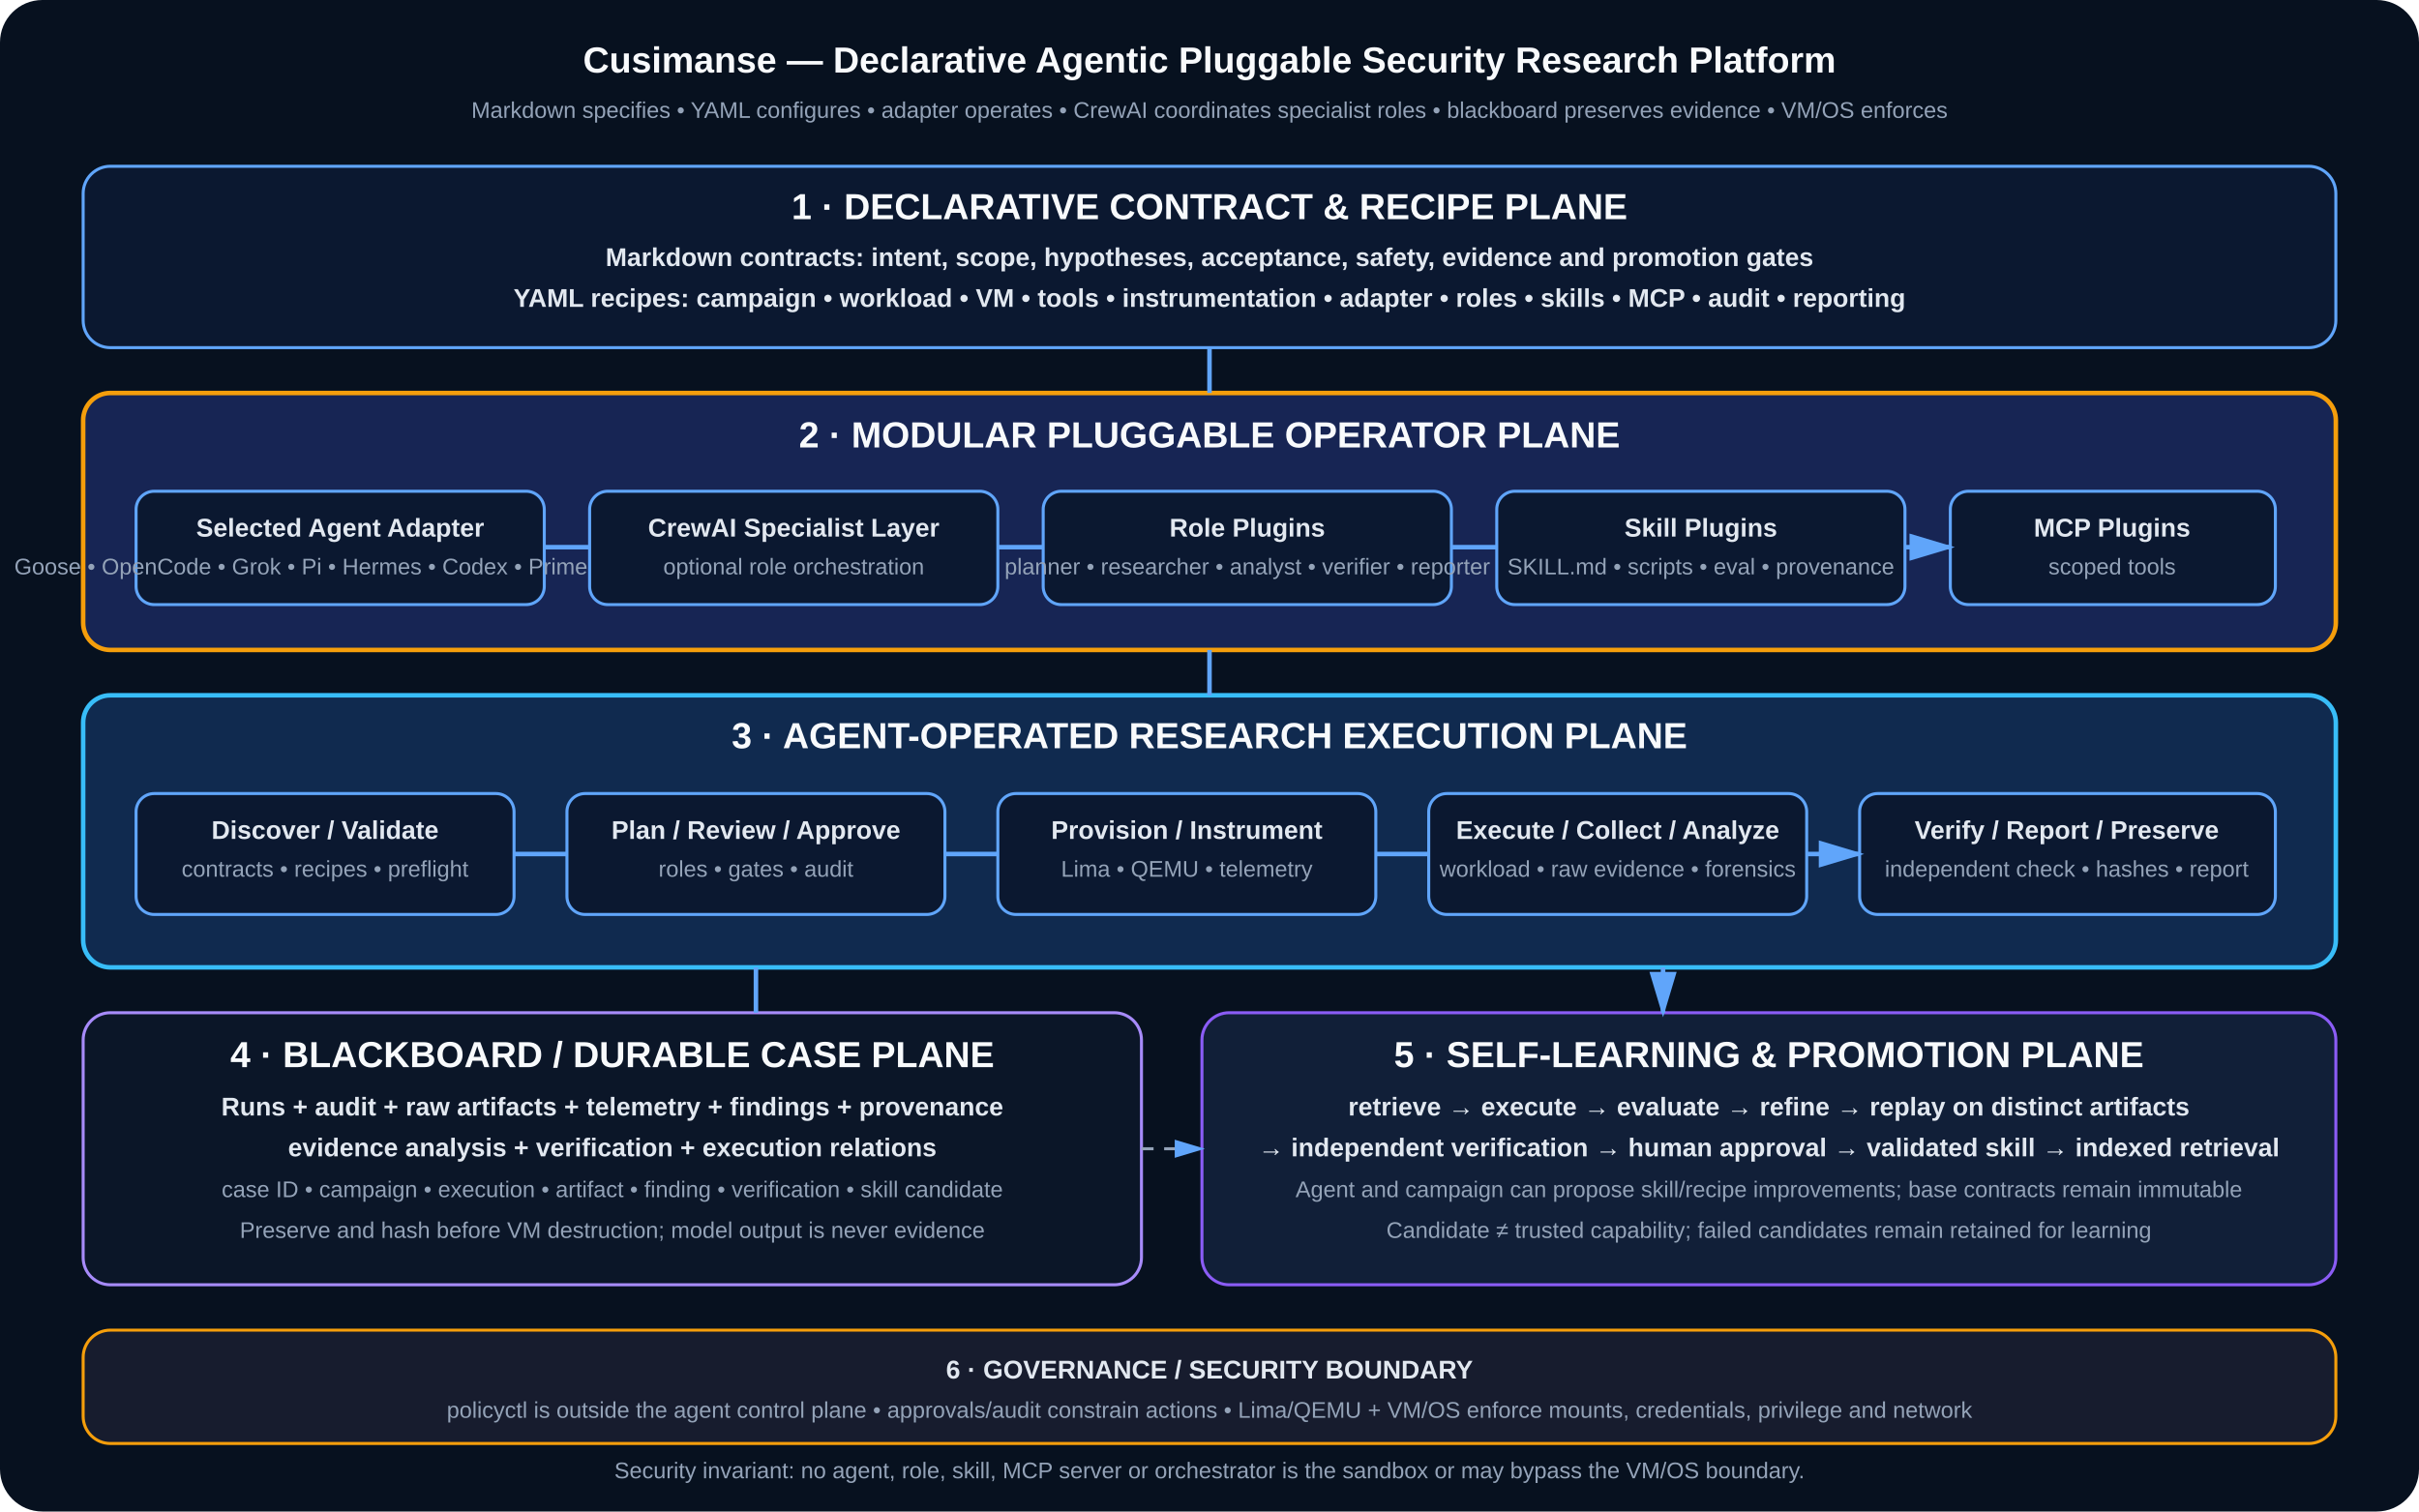
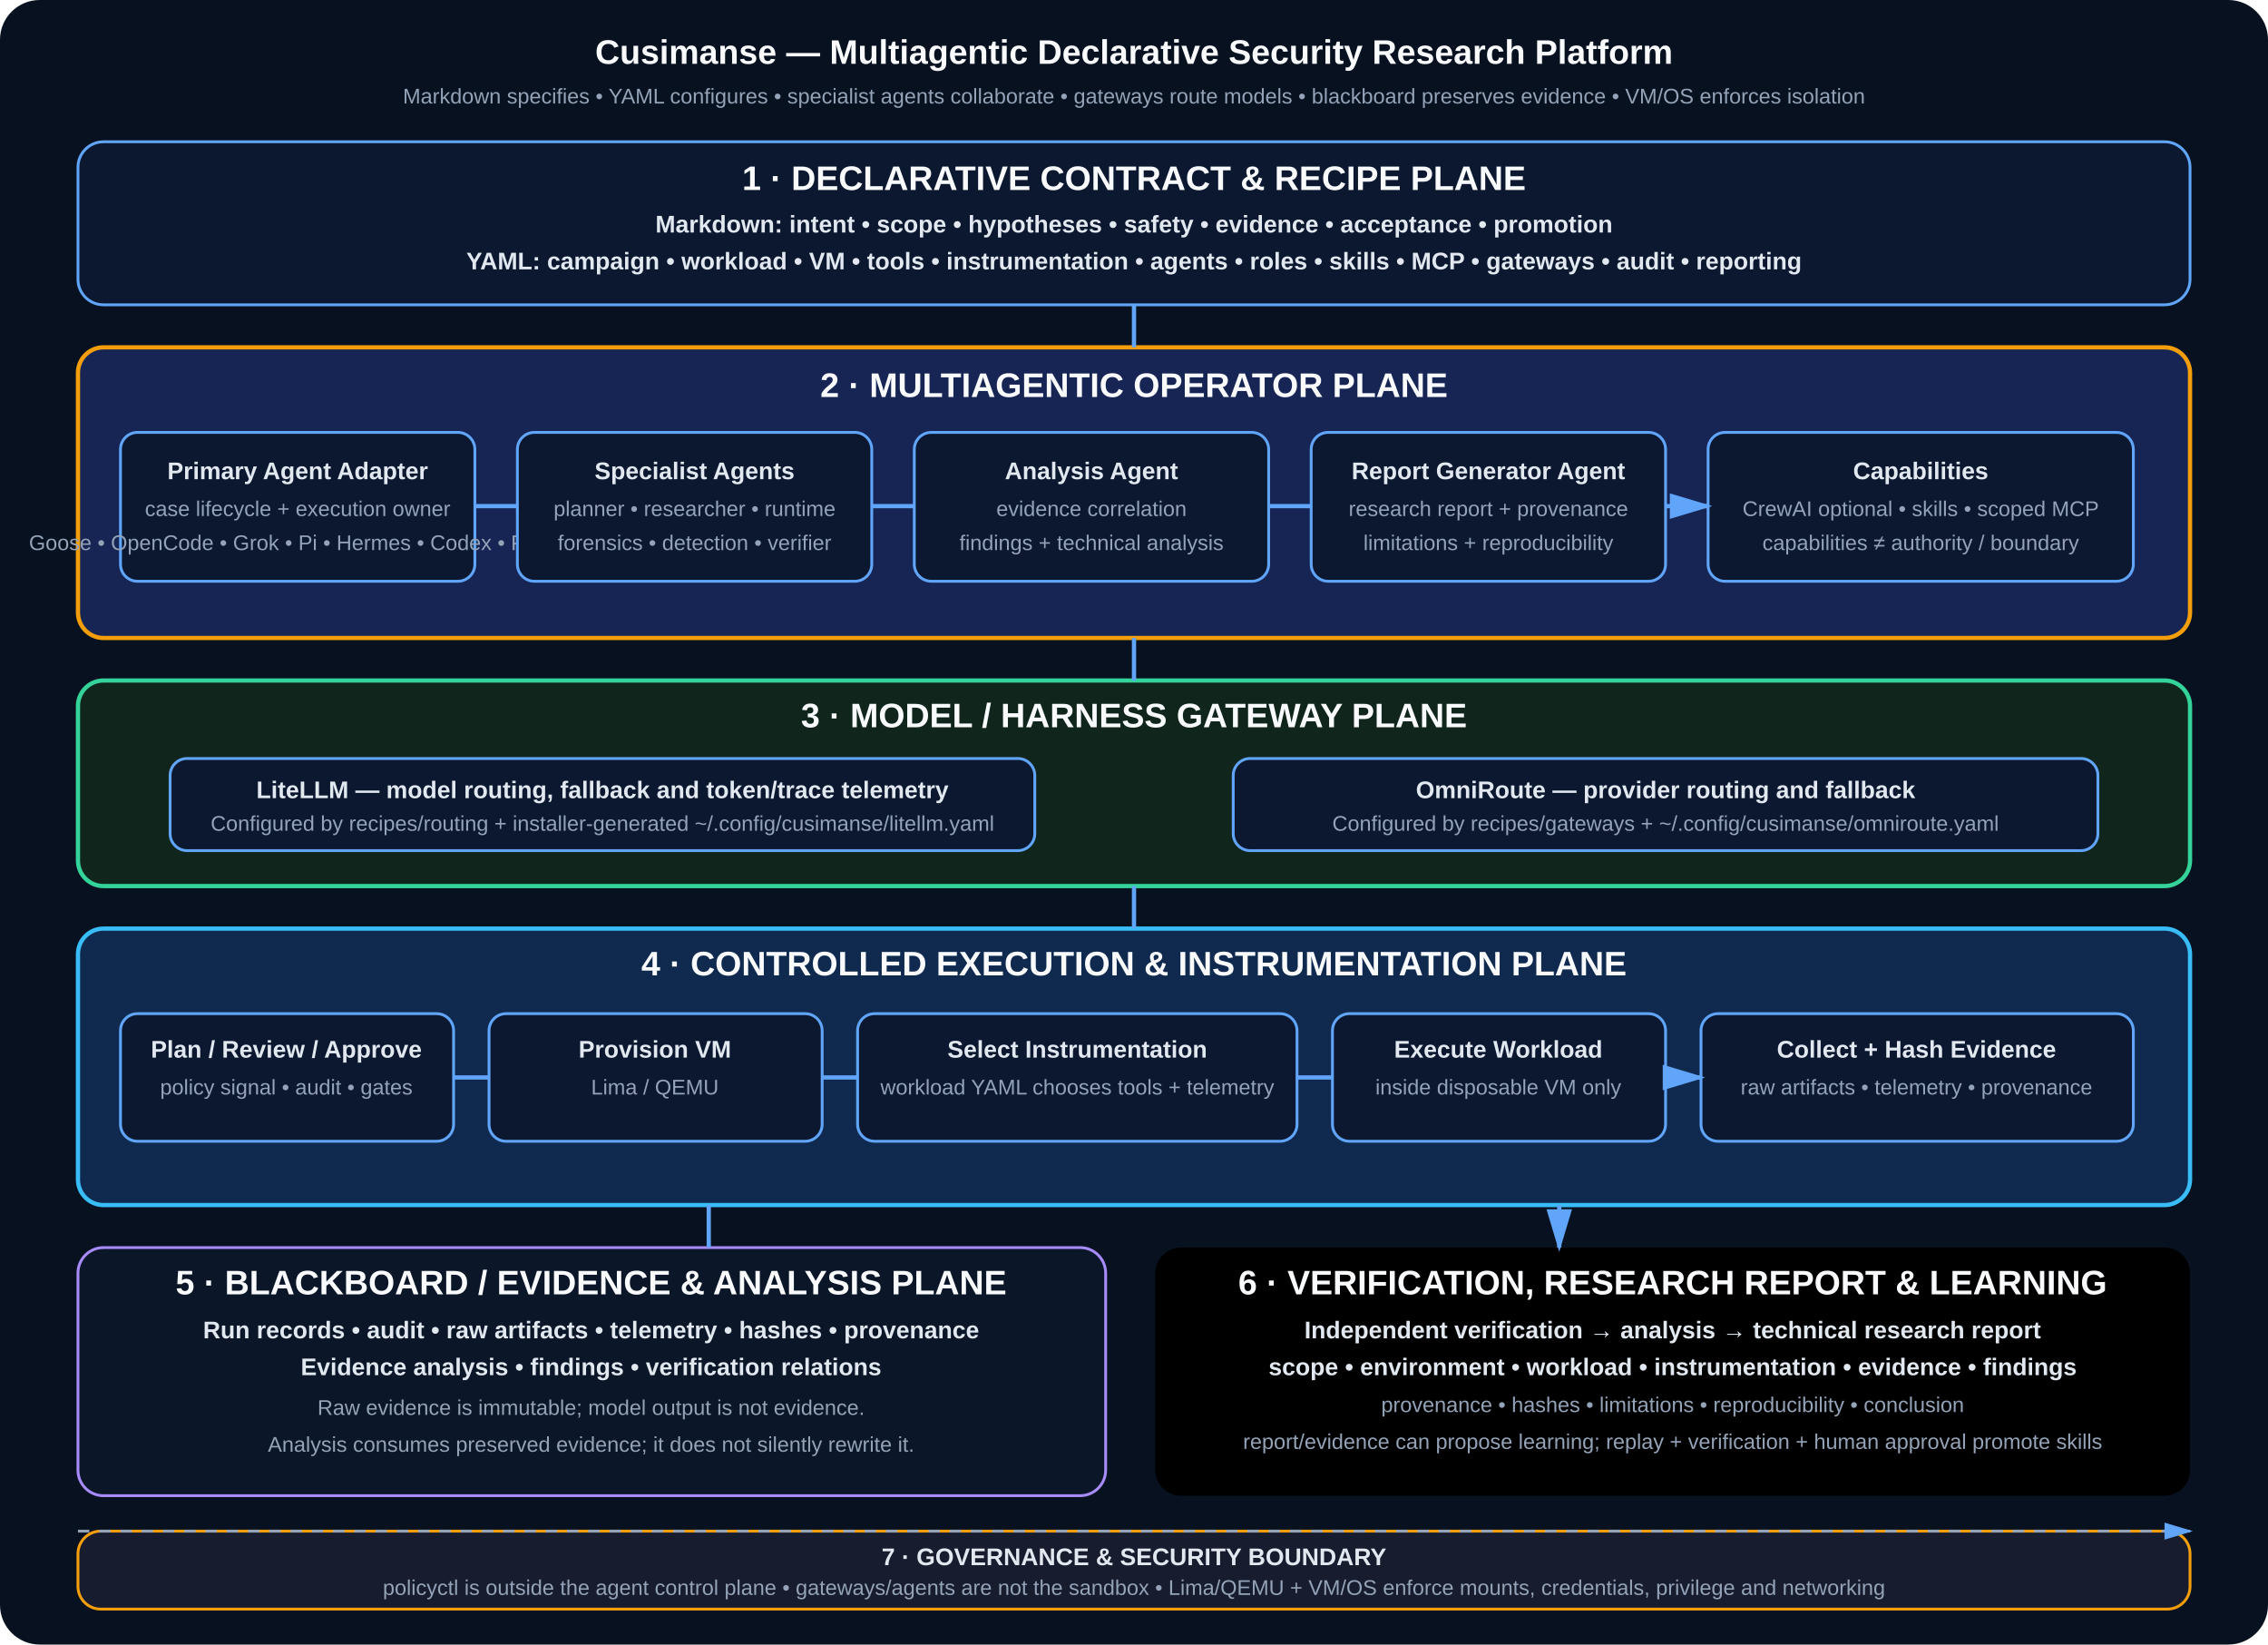
- <svg xmlns="http://www.w3.org/2000/svg" width="1600" height="1000" viewBox="0 0 1600 1000" role="img" aria-labelledby="title desc">
+ <svg xmlns="http://www.w3.org/2000/svg" width="1600" height="1160" viewBox="0 0 1600 1160" role="img" aria-labelledby="title desc">
  <defs>
-     <style>.h{font:700 24px Arial,sans-serif;fill:#f8fafc}.t{font:600 17px Arial,sans-serif;fill:#e2e8f0}.s{font:15px Arial,sans-serif;fill:#94a3b8}.box{fill:#0b1830;stroke:#60a5fa;stroke-width:2}.plane{fill:#111f38;stroke:#8b5cf6;stroke-width:2}.plug{fill:#172554;stroke:#f59e0b;stroke-width:3}.exec{fill:#102a4f;stroke:#38bdf8;stroke-width:3}.data{fill:#0b1628;stroke:#a78bfa;stroke-width:2}.gov{fill:#171c2e;stroke:#f59e0b;stroke-width:2}.line{fill:none;stroke:#60a5fa;stroke-width:3;marker-end:url(#arrow)}.dash{fill:none;stroke:#94a3b8;stroke-width:2;stroke-dasharray:8 7;marker-end:url(#arrow)}</style>
+     <style>.h{font:700 24px Arial,sans-serif;fill:#f8fafc}.t{font:600 17px Arial,sans-serif;fill:#e2e8f0}.s{font:15px Arial,sans-serif;fill:#94a3b8}.box{fill:#0b1830;stroke:#60a5fa;stroke-width:2}.agent{fill:#172554;stroke:#f59e0b;stroke-width:3}.gateway{fill:#10251c;stroke:#34d399;stroke-width:3}.exec{fill:#102a4f;stroke:#38bdf8;stroke-width:3}.data{fill:#0b1628;stroke:#a78bfa;stroke-width:2}.gov{fill:#171c2e;stroke:#f59e0b;stroke-width:2}.line{fill:none;stroke:#60a5fa;stroke-width:3;marker-end:url(#arrow)}.dash{fill:none;stroke:#94a3b8;stroke-width:2;stroke-dasharray:8 7;marker-end:url(#arrow)}</style>
    <marker id="arrow" markerWidth="10" markerHeight="10" refX="9" refY="3" orient="auto">
      <path d="M0,0 L10,3 L0,6 Z" fill="#60a5fa" />
    </marker>
  </defs>
-   <rect width="1600" height="1000" rx="28" fill="#07111f" />
-   <text x="800" y="48" text-anchor="middle" class="h" font-size="34">Cusimanse — Declarative Agentic Pluggable Security Research Platform</text>
-   <text x="800" y="78" text-anchor="middle" class="s">Markdown specifies • YAML configures • adapter operates • CrewAI coordinates specialist roles • blackboard preserves evidence • VM/OS enforces</text>
-   <rect x="55" y="110" width="1490" height="120" rx="18" class="box" />
-   <text x="800" y="145" text-anchor="middle" class="h">1 · DECLARATIVE CONTRACT &amp; RECIPE PLANE</text>
-   <text x="800" y="176" text-anchor="middle" class="t">Markdown contracts: intent, scope, hypotheses, acceptance, safety, evidence and promotion gates</text>
-   <text x="800" y="203" text-anchor="middle" class="t">YAML recipes: campaign • workload • VM • tools • instrumentation • adapter • roles • skills • MCP • audit • reporting</text>
-   <rect x="55" y="260" width="1490" height="170" rx="18" class="plug" />
-   <text x="800" y="296" text-anchor="middle" class="h">2 · MODULAR PLUGGABLE OPERATOR PLANE</text>
-   <rect x="90" y="325" width="270" height="75" rx="12" class="box" />
-   <text x="225" y="355" text-anchor="middle" class="t">Selected Agent Adapter</text>
-   <text x="225" y="380" text-anchor="middle" class="s">Goose • OpenCode • Grok • Pi • Hermes • Codex • Prime • future</text>
-   <rect x="390" y="325" width="270" height="75" rx="12" class="box" />
-   <text x="525" y="355" text-anchor="middle" class="t">CrewAI Specialist Layer</text>
-   <text x="525" y="380" text-anchor="middle" class="s">optional role orchestration</text>
-   <rect x="690" y="325" width="270" height="75" rx="12" class="box" />
-   <text x="825" y="355" text-anchor="middle" class="t">Role Plugins</text>
-   <text x="825" y="380" text-anchor="middle" class="s">planner • researcher • analyst • verifier • reporter</text>
-   <rect x="990" y="325" width="270" height="75" rx="12" class="box" />
-   <text x="1125" y="355" text-anchor="middle" class="t">Skill Plugins</text>
-   <text x="1125" y="380" text-anchor="middle" class="s">SKILL.md • scripts • eval • provenance</text>
-   <rect x="1290" y="325" width="215" height="75" rx="12" class="box" />
-   <text x="1397" y="355" text-anchor="middle" class="t">MCP Plugins</text>
-   <text x="1397" y="380" text-anchor="middle" class="s">scoped tools</text>
-   <path d="M360 362H390 M660 362H690 M960 362H990 M1260 362H1290" class="line" />
-   <rect x="55" y="460" width="1490" height="180" rx="18" class="exec" />
-   <text x="800" y="495" text-anchor="middle" class="h">3 · AGENT-OPERATED RESEARCH EXECUTION PLANE</text>
-   <rect x="90" y="525" width="250" height="80" rx="12" class="box" />
-   <text x="215" y="555" text-anchor="middle" class="t">Discover / Validate</text>
-   <text x="215" y="580" text-anchor="middle" class="s">contracts • recipes • preflight</text>
-   <rect x="375" y="525" width="250" height="80" rx="12" class="box" />
-   <text x="500" y="555" text-anchor="middle" class="t">Plan / Review / Approve</text>
-   <text x="500" y="580" text-anchor="middle" class="s">roles • gates • audit</text>
-   <rect x="660" y="525" width="250" height="80" rx="12" class="box" />
-   <text x="785" y="555" text-anchor="middle" class="t">Provision / Instrument</text>
-   <text x="785" y="580" text-anchor="middle" class="s">Lima • QEMU • telemetry</text>
-   <rect x="945" y="525" width="250" height="80" rx="12" class="box" />
-   <text x="1070" y="555" text-anchor="middle" class="t">Execute / Collect / Analyze</text>
-   <text x="1070" y="580" text-anchor="middle" class="s">workload • raw evidence • forensics</text>
-   <rect x="1230" y="525" width="275" height="80" rx="12" class="box" />
-   <text x="1367" y="555" text-anchor="middle" class="t">Verify / Report / Preserve</text>
-   <text x="1367" y="580" text-anchor="middle" class="s">independent check • hashes • report</text>
-   <path d="M340 565H375 M625 565H660 M910 565H945 M1195 565H1230" class="line" />
-   <rect x="55" y="670" width="700" height="180" rx="18" class="data" />
-   <text x="405" y="706" text-anchor="middle" class="h">4 · BLACKBOARD / DURABLE CASE PLANE</text>
-   <text x="405" y="738" text-anchor="middle" class="t">Runs + audit + raw artifacts + telemetry + findings + provenance</text>
-   <text x="405" y="765" text-anchor="middle" class="t">evidence analysis + verification + execution relations</text>
-   <text x="405" y="792" text-anchor="middle" class="s">case ID • campaign • execution • artifact • finding • verification • skill candidate</text>
-   <text x="405" y="819" text-anchor="middle" class="s">Preserve and hash before VM destruction; model output is never evidence</text>
-   <rect x="795" y="670" width="750" height="180" rx="18" class="plane" />
-   <text x="1170" y="706" text-anchor="middle" class="h">5 · SELF-LEARNING &amp; PROMOTION PLANE</text>
-   <text x="1170" y="738" text-anchor="middle" class="t">retrieve → execute → evaluate → refine → replay on distinct artifacts</text>
-   <text x="1170" y="765" text-anchor="middle" class="t">→ independent verification → human approval → validated skill → indexed retrieval</text>
-   <text x="1170" y="792" text-anchor="middle" class="s">Agent and campaign can propose skill/recipe improvements; base contracts remain immutable</text>
-   <text x="1170" y="819" text-anchor="middle" class="s">Candidate ≠ trusted capability; failed candidates remain retained for learning</text>
-   <path d="M755 760H795" class="dash" />
-   <rect x="55" y="880" width="1490" height="75" rx="18" class="gov" />
-   <text x="800" y="912" text-anchor="middle" class="t">6 · GOVERNANCE / SECURITY BOUNDARY</text>
-   <text x="800" y="938" text-anchor="middle" class="s">policyctl is outside the agent control plane • approvals/audit constrain actions • Lima/QEMU + VM/OS enforce mounts, credentials, privilege and network</text>
-   <text x="800" y="978" text-anchor="middle" class="s">Security invariant: no agent, role, skill, MCP server or orchestrator is the sandbox or may bypass the VM/OS boundary.</text>
-   <path d="M800 230V260 M800 430V460 M500 640V670 M1100 640V670" class="line" />
+   <rect width="1600" height="1160" rx="28" fill="#07111f" />
+   <text x="800" y="45" text-anchor="middle" class="h" font-size="34">Cusimanse — Multiagentic Declarative Security Research Platform</text>
+   <text x="800" y="73" text-anchor="middle" class="s">Markdown specifies • YAML configures • specialist agents collaborate • gateways route models • blackboard preserves evidence • VM/OS enforces isolation</text>
+   <rect x="55" y="100" width="1490" height="115" rx="18" class="box" />
+   <text x="800" y="134" text-anchor="middle" class="h">1 · DECLARATIVE CONTRACT &amp; RECIPE PLANE</text>
+   <text x="800" y="164" text-anchor="middle" class="t">Markdown: intent • scope • hypotheses • safety • evidence • acceptance • promotion</text>
+   <text x="800" y="190" text-anchor="middle" class="t">YAML: campaign • workload • VM • tools • instrumentation • agents • roles • skills • MCP • gateways • audit • reporting</text>
+   <rect x="55" y="245" width="1490" height="205" rx="18" class="agent" />
+   <text x="800" y="280" text-anchor="middle" class="h">2 · MULTIAGENTIC OPERATOR PLANE</text>
+   <rect x="85" y="305" width="250" height="105" rx="12" class="box" />
+   <text x="210" y="338" text-anchor="middle" class="t">Primary Agent Adapter</text>
+   <text x="210" y="364" text-anchor="middle" class="s">case lifecycle + execution owner</text>
+   <text x="210" y="388" text-anchor="middle" class="s">Goose • OpenCode • Grok • Pi • Hermes • Codex • Prime</text>
+   <rect x="365" y="305" width="250" height="105" rx="12" class="box" />
+   <text x="490" y="338" text-anchor="middle" class="t">Specialist Agents</text>
+   <text x="490" y="364" text-anchor="middle" class="s">planner • researcher • runtime</text>
+   <text x="490" y="388" text-anchor="middle" class="s">forensics • detection • verifier</text>
+   <rect x="645" y="305" width="250" height="105" rx="12" class="box" />
+   <text x="770" y="338" text-anchor="middle" class="t">Analysis Agent</text>
+   <text x="770" y="364" text-anchor="middle" class="s">evidence correlation</text>
+   <text x="770" y="388" text-anchor="middle" class="s">findings + technical analysis</text>
+   <rect x="925" y="305" width="250" height="105" rx="12" class="box" />
+   <text x="1050" y="338" text-anchor="middle" class="t">Report Generator Agent</text>
+   <text x="1050" y="364" text-anchor="middle" class="s">research report + provenance</text>
+   <text x="1050" y="388" text-anchor="middle" class="s">limitations + reproducibility</text>
+   <rect x="1205" y="305" width="300" height="105" rx="12" class="box" />
+   <text x="1355" y="338" text-anchor="middle" class="t">Capabilities</text>
+   <text x="1355" y="364" text-anchor="middle" class="s">CrewAI optional • skills • scoped MCP</text>
+   <text x="1355" y="388" text-anchor="middle" class="s">capabilities ≠ authority / boundary</text>
+   <path d="M335 357H365 M615 357H645 M895 357H925 M1175 357H1205" class="line" />
+   <rect x="55" y="480" width="1490" height="145" rx="18" class="gateway" />
+   <text x="800" y="513" text-anchor="middle" class="h">3 · MODEL / HARNESS GATEWAY PLANE</text>
+   <rect x="120" y="535" width="610" height="65" rx="12" class="box" />
+   <text x="425" y="563" text-anchor="middle" class="t">LiteLLM — model routing, fallback and token/trace telemetry</text>
+   <text x="425" y="586" text-anchor="middle" class="s">Configured by recipes/routing + installer-generated ~/.config/cusimanse/litellm.yaml</text>
+   <rect x="870" y="535" width="610" height="65" rx="12" class="box" />
+   <text x="1175" y="563" text-anchor="middle" class="t">OmniRoute — provider routing and fallback</text>
+   <text x="1175" y="586" text-anchor="middle" class="s">Configured by recipes/gateways + ~/.config/cusimanse/omniroute.yaml</text>
+   <rect x="55" y="655" width="1490" height="195" rx="18" class="exec" />
+   <text x="800" y="688" text-anchor="middle" class="h">4 · CONTROLLED EXECUTION &amp; INSTRUMENTATION PLANE</text>
+   <rect x="85" y="715" width="235" height="90" rx="12" class="box" />
+   <text x="202" y="746" text-anchor="middle" class="t">Plan / Review / Approve</text>
+   <text x="202" y="772" text-anchor="middle" class="s">policy signal • audit • gates</text>
+   <rect x="345" y="715" width="235" height="90" rx="12" class="box" />
+   <text x="462" y="746" text-anchor="middle" class="t">Provision VM</text>
+   <text x="462" y="772" text-anchor="middle" class="s">Lima / QEMU</text>
+   <rect x="605" y="715" width="310" height="90" rx="12" class="box" />
+   <text x="760" y="746" text-anchor="middle" class="t">Select Instrumentation</text>
+   <text x="760" y="772" text-anchor="middle" class="s">workload YAML chooses tools + telemetry</text>
+   <rect x="940" y="715" width="235" height="90" rx="12" class="box" />
+   <text x="1057" y="746" text-anchor="middle" class="t">Execute Workload</text>
+   <text x="1057" y="772" text-anchor="middle" class="s">inside disposable VM only</text>
+   <rect x="1200" y="715" width="305" height="90" rx="12" class="box" />
+   <text x="1352" y="746" text-anchor="middle" class="t">Collect + Hash Evidence</text>
+   <text x="1352" y="772" text-anchor="middle" class="s">raw artifacts • telemetry • provenance</text>
+   <path d="M320 760H345 M580 760H605 M915 760H940 M1175 760H1200" class="line" />
+   <rect x="55" y="880" width="725" height="175" rx="18" class="data" />
+   <text x="417" y="913" text-anchor="middle" class="h">5 · BLACKBOARD / EVIDENCE &amp; ANALYSIS PLANE</text>
+   <text x="417" y="944" text-anchor="middle" class="t">Run records • audit • raw artifacts • telemetry • hashes • provenance</text>
+   <text x="417" y="970" text-anchor="middle" class="t">Evidence analysis • findings • verification relations</text>
+   <text x="417" y="998" text-anchor="middle" class="s">Raw evidence is immutable; model output is not evidence.</text>
+   <text x="417" y="1024" text-anchor="middle" class="s">Analysis consumes preserved evidence; it does not silently rewrite it.</text>
+   <rect x="815" y="880" width="730" height="175" rx="18" class="plane" />
+   <text x="1180" y="913" text-anchor="middle" class="h">6 · VERIFICATION, RESEARCH REPORT &amp; LEARNING</text>
+   <text x="1180" y="944" text-anchor="middle" class="t">Independent verification → analysis → technical research report</text>
+   <text x="1180" y="970" text-anchor="middle" class="t">scope • environment • workload • instrumentation • evidence • findings</text>
+   <text x="1180" y="996" text-anchor="middle" class="s">provenance • hashes • limitations • reproducibility • conclusion</text>
+   <text x="1180" y="1022" text-anchor="middle" class="s">report/evidence can propose learning; replay + verification + human approval promote skills</text>
+   <rect x="55" y="1080" width="1490" height="55" rx="16" class="gov" />
+   <text x="800" y="1104" text-anchor="middle" class="t">7 · GOVERNANCE &amp; SECURITY BOUNDARY</text>
+   <text x="800" y="1125" text-anchor="middle" class="s">policyctl is outside the agent control plane • gateways/agents are not the sandbox • Lima/QEMU + VM/OS enforce mounts, credentials, privilege and networking</text>
+   <path d="M800 215V245 M800 450V480 M800 625V655 M500 850V880 M1100 850V880" class="line" />
+   <path d="M55 1080H1545" class="dash" />
</svg>
